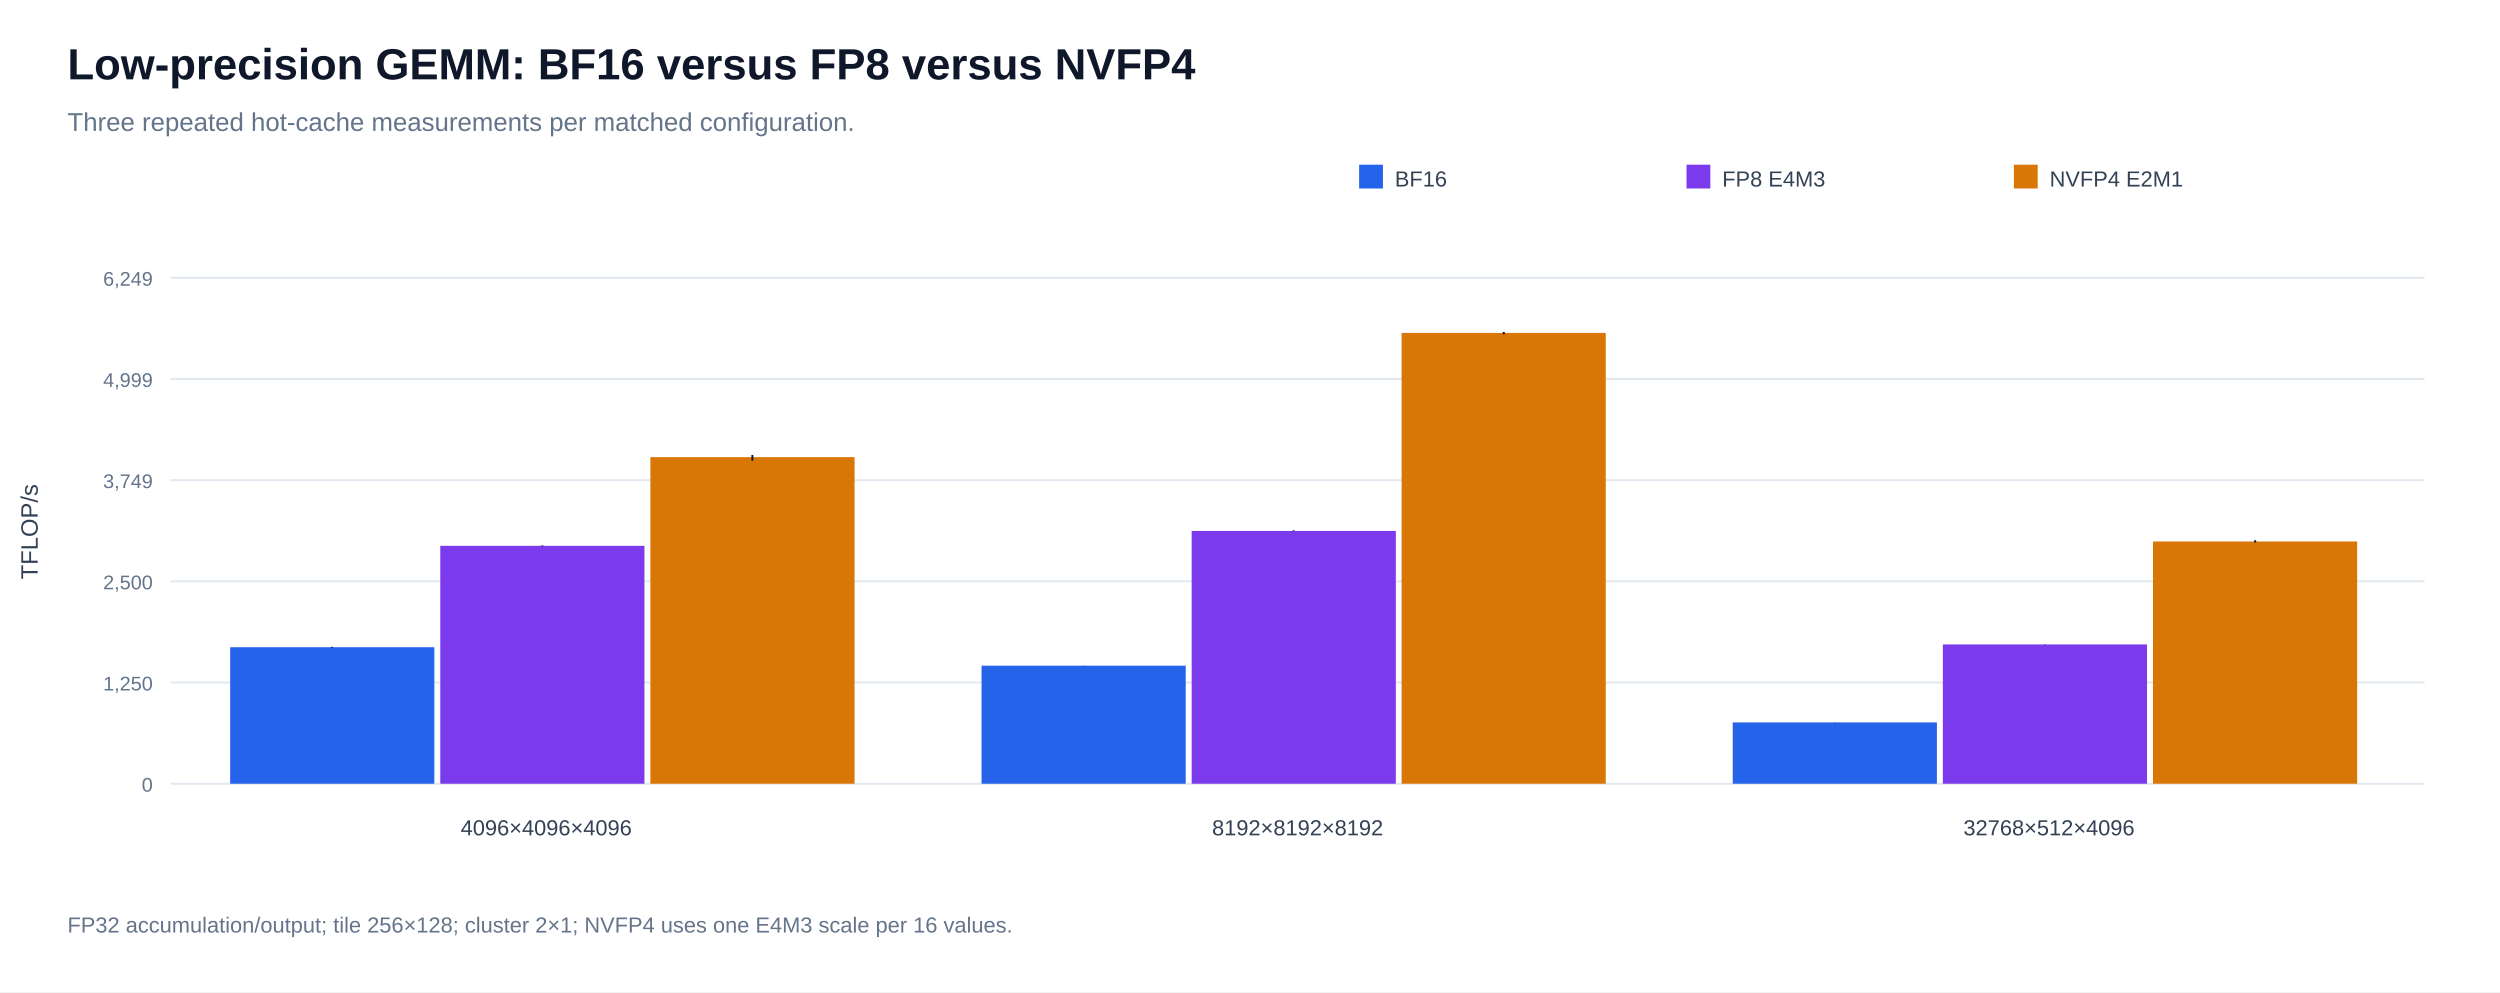
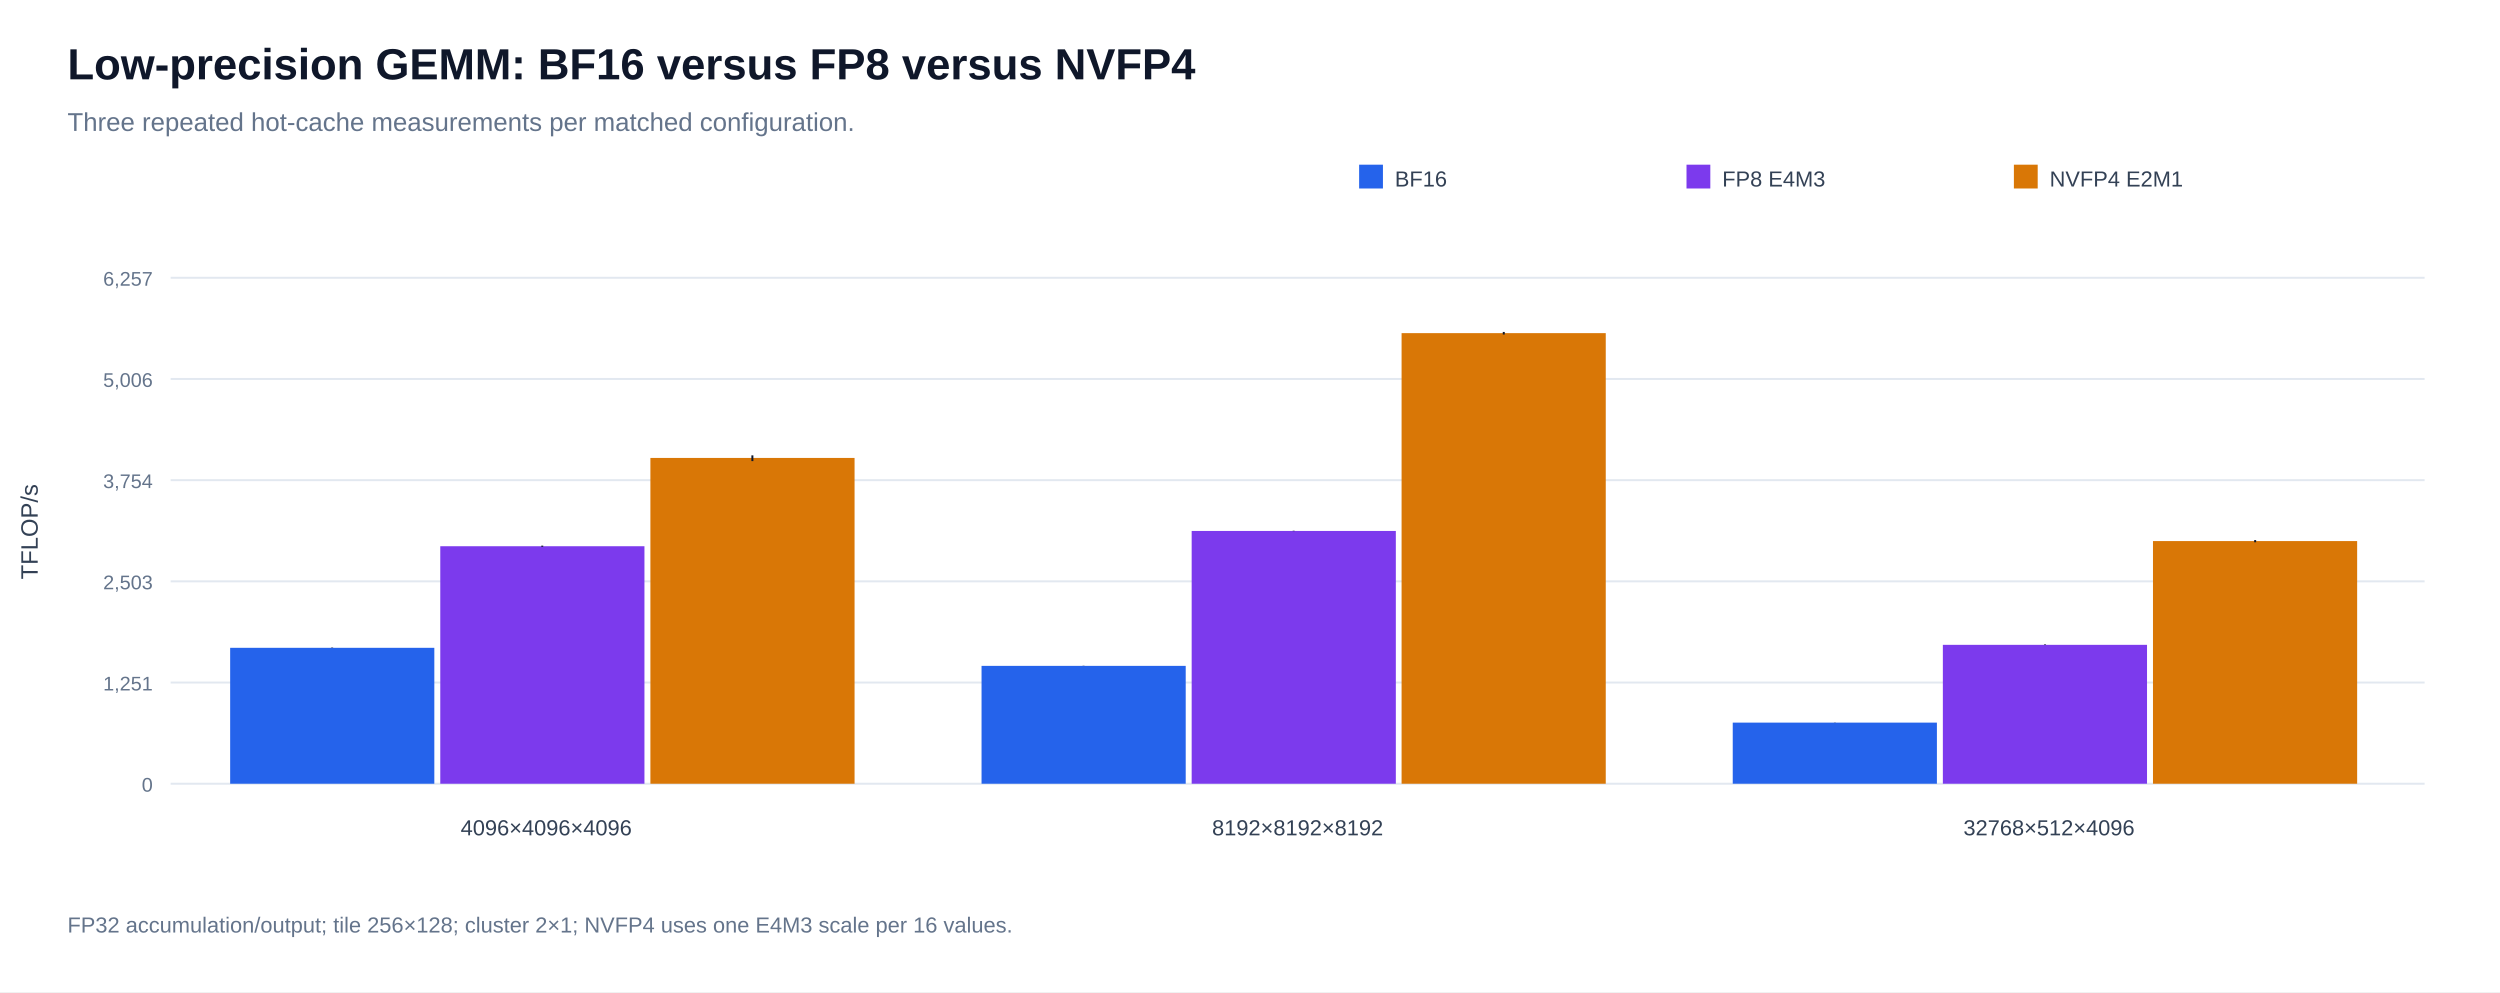
<svg xmlns="http://www.w3.org/2000/svg" width="1260" height="500" viewBox="0 0 1260 500" role="img" aria-label="Low-precision GEMM: BF16 versus FP8 versus NVFP4">
  <rect width="100%" height="100%" fill="#ffffff" />
  <text x="34.0" y="40.0" font-family="Arial, sans-serif" font-size="22" fill="#0f172a" font-weight="700">Low-precision GEMM: BF16 versus FP8 versus NVFP4</text>
  <text x="34.0" y="66.0" font-family="Arial, sans-serif" font-size="13" fill="#64748b">Three repeated hot-cache measurements per matched configuration.</text>
  <line x1="86" y1="395.0" x2="1222" y2="395.0" stroke="#e2e8f0" />
  <text x="77.0" y="399.0" font-family="Arial, sans-serif" font-size="10" fill="#64748b" text-anchor="end">0</text>
  <line x1="86" y1="344.0" x2="1222" y2="344.0" stroke="#e2e8f0" />
-   <text x="77.0" y="348.0" font-family="Arial, sans-serif" font-size="10" fill="#64748b" text-anchor="end">1,250</text>
+   <text x="77.0" y="348.0" font-family="Arial, sans-serif" font-size="10" fill="#64748b" text-anchor="end">1,251</text>
  <line x1="86" y1="293.0" x2="1222" y2="293.0" stroke="#e2e8f0" />
-   <text x="77.0" y="297.0" font-family="Arial, sans-serif" font-size="10" fill="#64748b" text-anchor="end">2,500</text>
+   <text x="77.0" y="297.0" font-family="Arial, sans-serif" font-size="10" fill="#64748b" text-anchor="end">2,503</text>
  <line x1="86" y1="242.0" x2="1222" y2="242.0" stroke="#e2e8f0" />
-   <text x="77.0" y="246.0" font-family="Arial, sans-serif" font-size="10" fill="#64748b" text-anchor="end">3,749</text>
+   <text x="77.0" y="246.0" font-family="Arial, sans-serif" font-size="10" fill="#64748b" text-anchor="end">3,754</text>
  <line x1="86" y1="191.0" x2="1222" y2="191.0" stroke="#e2e8f0" />
-   <text x="77.0" y="195.0" font-family="Arial, sans-serif" font-size="10" fill="#64748b" text-anchor="end">4,999</text>
+   <text x="77.0" y="195.0" font-family="Arial, sans-serif" font-size="10" fill="#64748b" text-anchor="end">5,006</text>
  <line x1="86" y1="140.0" x2="1222" y2="140.0" stroke="#e2e8f0" />
-   <text x="77.0" y="144.0" font-family="Arial, sans-serif" font-size="10" fill="#64748b" text-anchor="end">6,249</text>
+   <text x="77.0" y="144.0" font-family="Arial, sans-serif" font-size="10" fill="#64748b" text-anchor="end">6,257</text>
  <rect x="685" y="83" width="12" height="12" fill="#2563eb" />
  <text x="703.0" y="94.0" font-family="Arial, sans-serif" font-size="11" fill="#334155">BF16</text>
  <rect x="850" y="83" width="12" height="12" fill="#7c3aed" />
  <text x="868.0" y="94.0" font-family="Arial, sans-serif" font-size="11" fill="#334155">FP8 E4M3</text>
  <rect x="1015" y="83" width="12" height="12" fill="#d97706" />
  <text x="1033.0" y="94.0" font-family="Arial, sans-serif" font-size="11" fill="#334155">NVFP4 E2M1</text>
-   <rect x="116.0" y="326.2" width="102.9" height="68.8" fill="#2563eb" />
-   <line x1="167.4" y1="326.5" x2="167.4" y2="326.0" stroke="#0f172a" />
-   <rect x="221.9" y="275.1" width="102.9" height="119.9" fill="#7c3aed" />
-   <line x1="273.3" y1="275.4" x2="273.3" y2="274.9" stroke="#0f172a" />
-   <rect x="327.8" y="230.4" width="102.9" height="164.6" fill="#d97706" />
-   <line x1="379.2" y1="232.2" x2="379.2" y2="229.3" stroke="#0f172a" />
+   <rect x="116.0" y="326.5" width="102.9" height="68.5" fill="#2563eb" />
+   <line x1="167.4" y1="326.6" x2="167.4" y2="326.4" stroke="#0f172a" />
+   <rect x="221.9" y="275.3" width="102.9" height="119.7" fill="#7c3aed" />
+   <line x1="273.3" y1="275.6" x2="273.3" y2="275.0" stroke="#0f172a" />
+   <rect x="327.8" y="230.8" width="102.9" height="164.2" fill="#d97706" />
+   <line x1="379.2" y1="232.4" x2="379.2" y2="229.5" stroke="#0f172a" />
  <text x="275.3" y="421.0" font-family="Arial, sans-serif" font-size="11" fill="#334155" text-anchor="middle">4096×4096×4096</text>
-   <rect x="494.7" y="335.5" width="102.9" height="59.5" fill="#2563eb" />
-   <line x1="546.1" y1="335.5" x2="546.1" y2="335.4" stroke="#0f172a" />
+   <rect x="494.7" y="335.6" width="102.9" height="59.4" fill="#2563eb" />
+   <line x1="546.1" y1="335.6" x2="546.1" y2="335.5" stroke="#0f172a" />
  <rect x="600.6" y="267.6" width="102.9" height="127.4" fill="#7c3aed" />
-   <line x1="652.0" y1="267.7" x2="652.0" y2="267.3" stroke="#0f172a" />
-   <rect x="706.4" y="167.8" width="102.9" height="227.2" fill="#d97706" />
-   <line x1="757.9" y1="168.5" x2="757.9" y2="167.3" stroke="#0f172a" />
+   <line x1="652.0" y1="267.7" x2="652.0" y2="267.5" stroke="#0f172a" />
+   <rect x="706.4" y="167.9" width="102.9" height="227.1" fill="#d97706" />
+   <line x1="757.9" y1="168.6" x2="757.9" y2="167.3" stroke="#0f172a" />
  <text x="654.0" y="421.0" font-family="Arial, sans-serif" font-size="11" fill="#334155" text-anchor="middle">8192×8192×8192</text>
-   <rect x="873.3" y="364.1" width="102.9" height="30.9" fill="#2563eb" />
-   <line x1="924.8" y1="364.1" x2="924.8" y2="364.0" stroke="#0f172a" />
-   <rect x="979.2" y="324.8" width="102.9" height="70.2" fill="#7c3aed" />
-   <line x1="1030.7" y1="324.9" x2="1030.7" y2="324.7" stroke="#0f172a" />
-   <rect x="1085.1" y="272.9" width="102.9" height="122.1" fill="#d97706" />
-   <line x1="1136.6" y1="273.4" x2="1136.6" y2="272.3" stroke="#0f172a" />
+   <rect x="873.3" y="364.2" width="102.9" height="30.8" fill="#2563eb" />
+   <line x1="924.8" y1="364.2" x2="924.8" y2="364.1" stroke="#0f172a" />
+   <rect x="979.2" y="325.0" width="102.9" height="70.0" fill="#7c3aed" />
+   <line x1="1030.7" y1="325.1" x2="1030.7" y2="324.8" stroke="#0f172a" />
+   <rect x="1085.1" y="272.7" width="102.9" height="122.3" fill="#d97706" />
+   <line x1="1136.6" y1="273.3" x2="1136.6" y2="272.2" stroke="#0f172a" />
  <text x="1032.7" y="421.0" font-family="Arial, sans-serif" font-size="11" fill="#334155" text-anchor="middle">32768×512×4096</text>
  <text x="19.0" y="268.0" font-family="Arial, sans-serif" font-size="12" fill="#334155" text-anchor="middle" transform="rotate(-90 19 268)">TFLOP/s</text>
  <text x="34.0" y="470.0" font-family="Arial, sans-serif" font-size="11" fill="#64748b">FP32 accumulation/output; tile 256×128; cluster 2×1; NVFP4 uses one E4M3 scale per 16 values.</text>
</svg>
